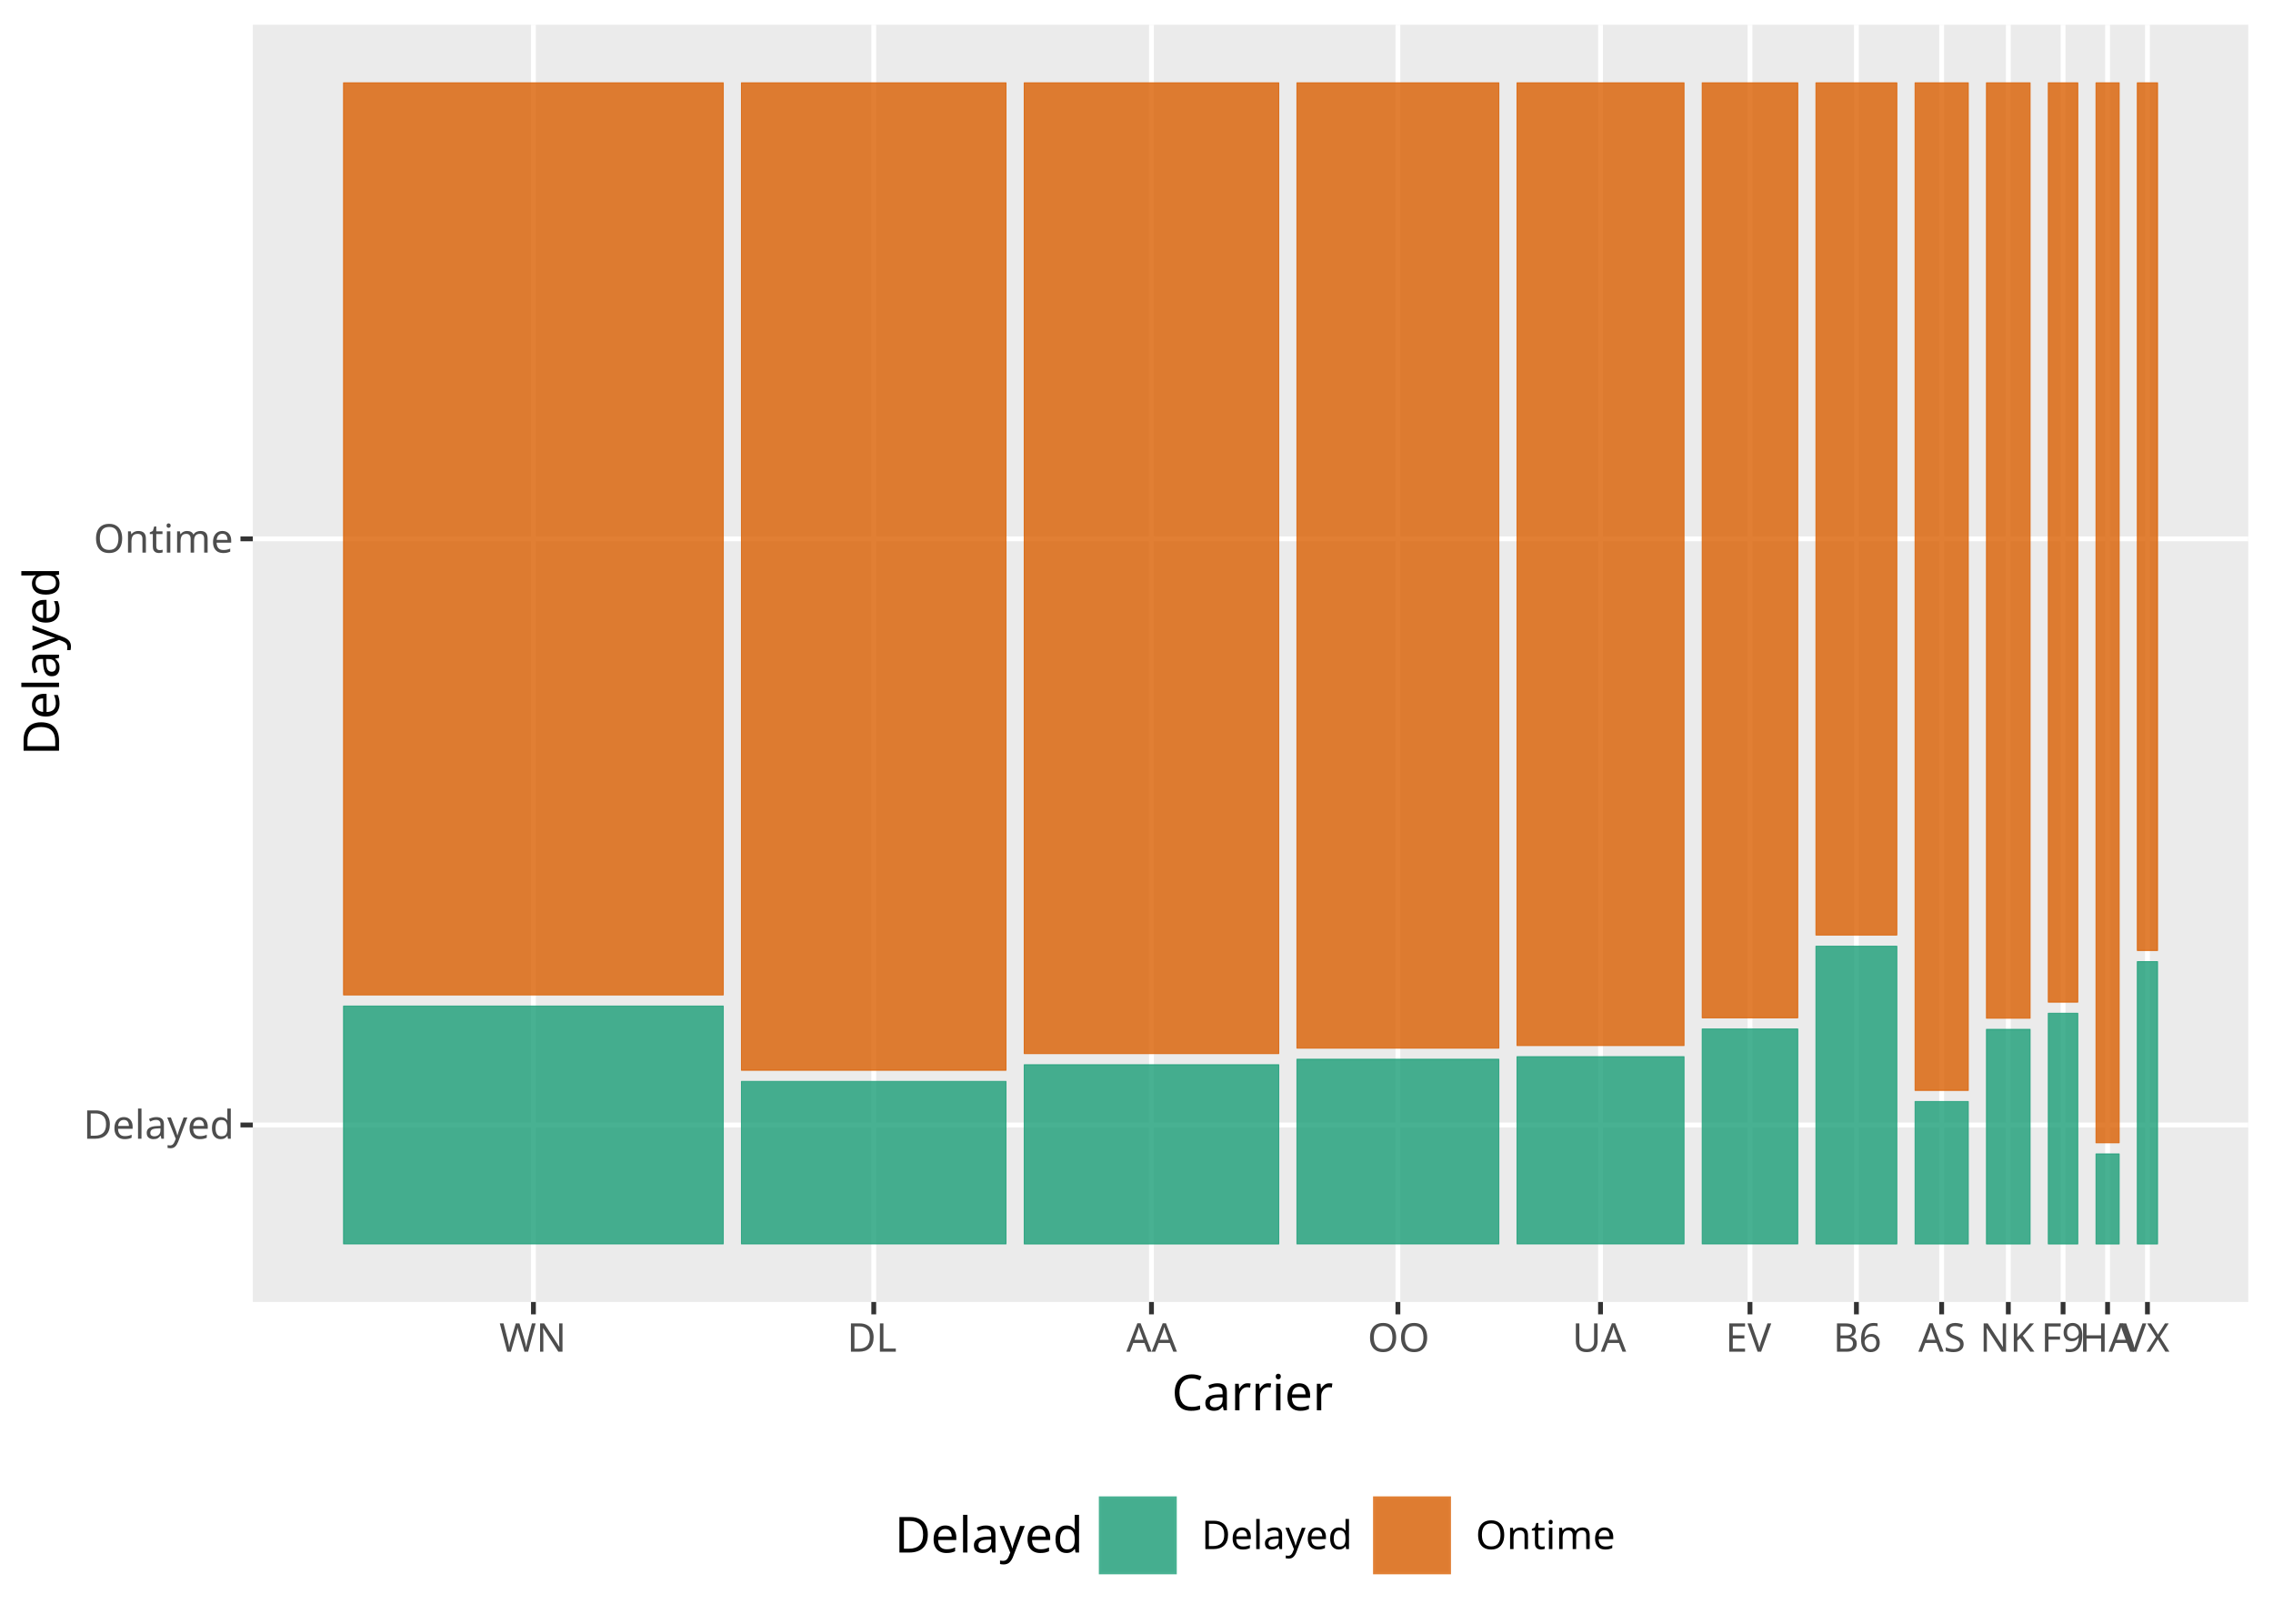
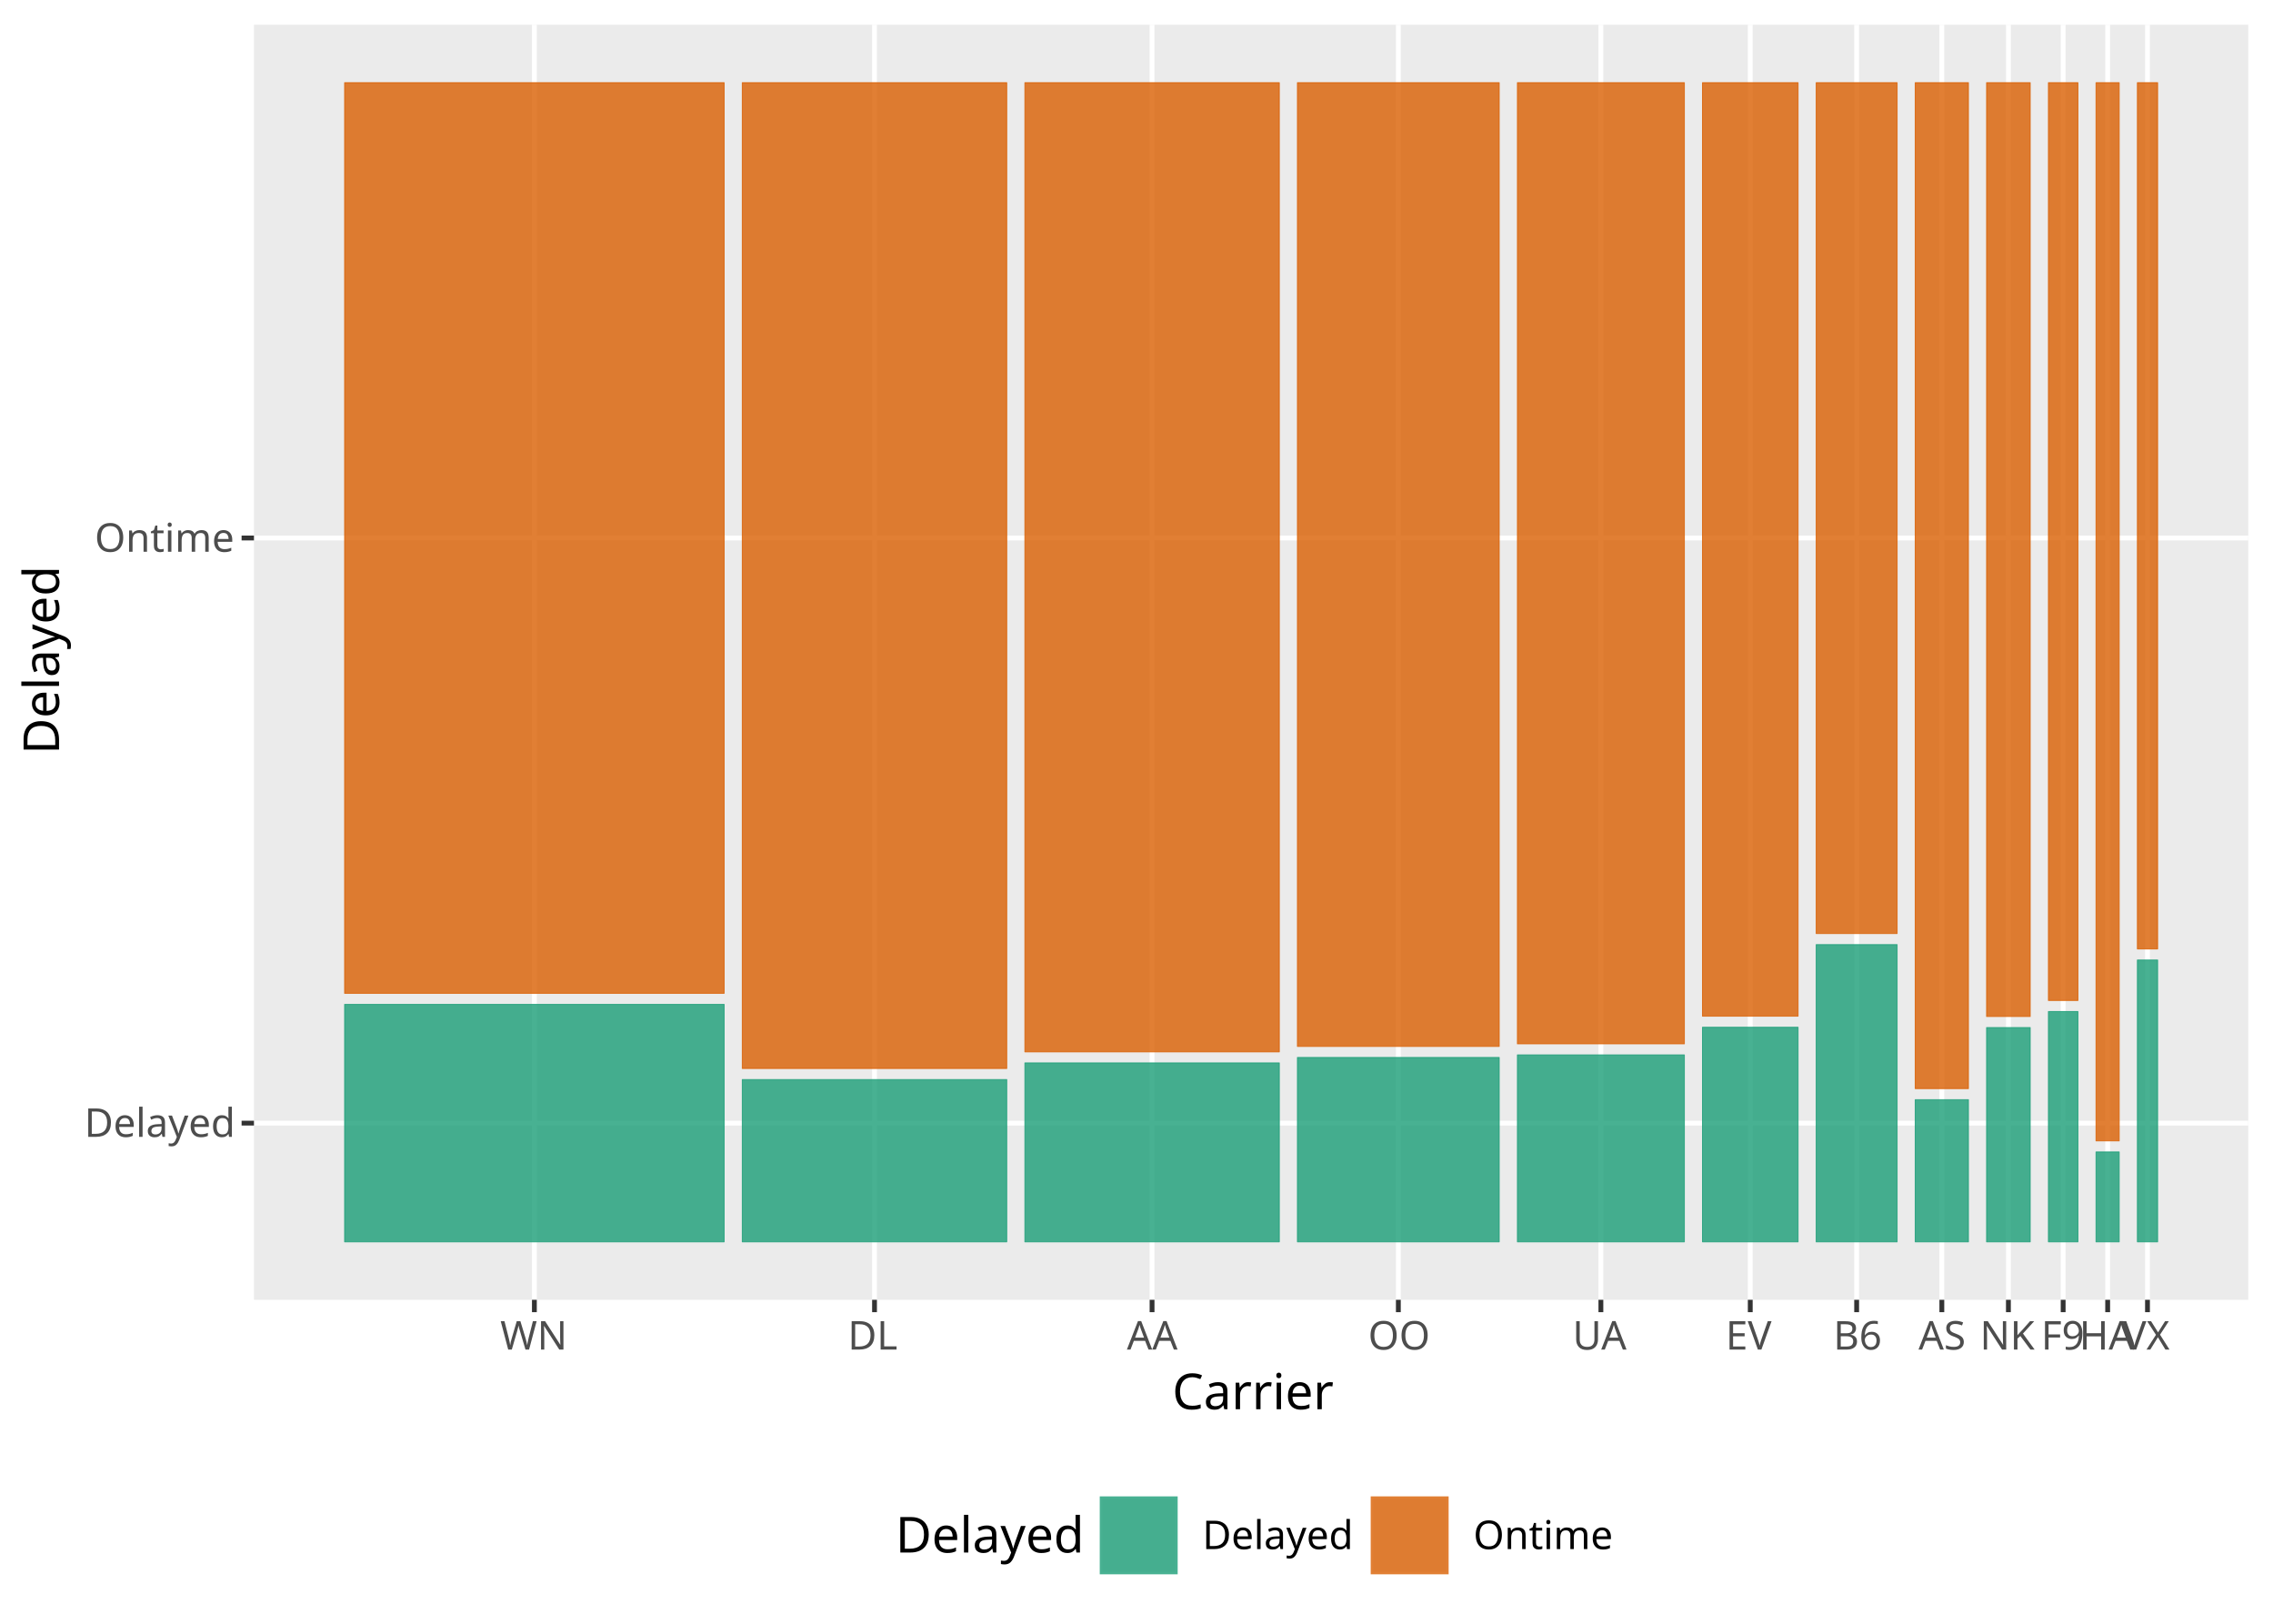
<svg xmlns="http://www.w3.org/2000/svg" viewBox="0 0 504.00 360.00">
  <defs>
    <style type="text/css">
    line, polyline, path, rect, circle {
      fill: none;
      stroke: #000000;
      stroke-linecap: round;
      stroke-linejoin: round;
      stroke-miterlimit: 10.00;
    }
  </style>
  </defs>
  <rect width="100%" height="100%" style="stroke: none; fill: #FFFFFF;" />
  <rect x="0.00" y="0.00" width="504.00" height="360.00" style="stroke-width: 1.07; stroke: #FFFFFF; fill: #FFFFFF;" />
  <defs>
-     <clipPath id="cpNTYuMDYzMXw0OTguNTIxfDI4OC42Njh8NS40Nzk0NQ==">
-       <rect x="56.06" y="5.48" width="442.46" height="283.19" />
+     <clipPath id="cpNTYuMzA1OXw0OTguNTIxfDI4OC4xODN8NS40Nzk0NQ==">
+       <rect x="56.31" y="5.48" width="442.21" height="282.70" />
    </clipPath>
  </defs>
-   <rect x="56.06" y="5.48" width="442.46" height="283.19" style="stroke-width: 1.07; stroke: none; fill: #EBEBEB;" clip-path="url(#cpNTYuMDYzMXw0OTguNTIxfDI4OC42Njh8NS40Nzk0NQ==)" />
-   <polyline points="56.06,249.42 498.52,249.42 " style="stroke-width: 1.07; stroke: #FFFFFF; stroke-linecap: butt;" clip-path="url(#cpNTYuMDYzMXw0OTguNTIxfDI4OC42Njh8NS40Nzk0NQ==)" />
-   <polyline points="56.06,119.47 498.52,119.47 " style="stroke-width: 1.07; stroke: #FFFFFF; stroke-linecap: butt;" clip-path="url(#cpNTYuMDYzMXw0OTguNTIxfDI4OC42Njh8NS40Nzk0NQ==)" />
-   <polyline points="118.28,288.67 118.28,5.48 " style="stroke-width: 1.07; stroke: #FFFFFF; stroke-linecap: butt;" clip-path="url(#cpNTYuMDYzMXw0OTguNTIxfDI4OC42Njh8NS40Nzk0NQ==)" />
-   <polyline points="193.74,288.67 193.74,5.48 " style="stroke-width: 1.07; stroke: #FFFFFF; stroke-linecap: butt;" clip-path="url(#cpNTYuMDYzMXw0OTguNTIxfDI4OC42Njh8NS40Nzk0NQ==)" />
-   <polyline points="255.32,288.67 255.32,5.48 " style="stroke-width: 1.07; stroke: #FFFFFF; stroke-linecap: butt;" clip-path="url(#cpNTYuMDYzMXw0OTguNTIxfDI4OC42Njh8NS40Nzk0NQ==)" />
-   <polyline points="309.96,288.67 309.96,5.48 " style="stroke-width: 1.07; stroke: #FFFFFF; stroke-linecap: butt;" clip-path="url(#cpNTYuMDYzMXw0OTguNTIxfDI4OC42Njh8NS40Nzk0NQ==)" />
-   <polyline points="354.89,288.67 354.89,5.48 " style="stroke-width: 1.07; stroke: #FFFFFF; stroke-linecap: butt;" clip-path="url(#cpNTYuMDYzMXw0OTguNTIxfDI4OC42Njh8NS40Nzk0NQ==)" />
-   <polyline points="388.03,288.67 388.03,5.48 " style="stroke-width: 1.07; stroke: #FFFFFF; stroke-linecap: butt;" clip-path="url(#cpNTYuMDYzMXw0OTguNTIxfDI4OC42Njh8NS40Nzk0NQ==)" />
-   <polyline points="411.63,288.67 411.63,5.48 " style="stroke-width: 1.07; stroke: #FFFFFF; stroke-linecap: butt;" clip-path="url(#cpNTYuMDYzMXw0OTguNTIxfDI4OC42Njh8NS40Nzk0NQ==)" />
-   <polyline points="430.53,288.67 430.53,5.48 " style="stroke-width: 1.07; stroke: #FFFFFF; stroke-linecap: butt;" clip-path="url(#cpNTYuMDYzMXw0OTguNTIxfDI4OC42Njh8NS40Nzk0NQ==)" />
-   <polyline points="445.31,288.67 445.31,5.48 " style="stroke-width: 1.07; stroke: #FFFFFF; stroke-linecap: butt;" clip-path="url(#cpNTYuMDYzMXw0OTguNTIxfDI4OC42Njh8NS40Nzk0NQ==)" />
-   <polyline points="457.45,288.67 457.45,5.48 " style="stroke-width: 1.07; stroke: #FFFFFF; stroke-linecap: butt;" clip-path="url(#cpNTYuMDYzMXw0OTguNTIxfDI4OC42Njh8NS40Nzk0NQ==)" />
-   <polyline points="467.32,288.67 467.32,5.48 " style="stroke-width: 1.07; stroke: #FFFFFF; stroke-linecap: butt;" clip-path="url(#cpNTYuMDYzMXw0OTguNTIxfDI4OC42Njh8NS40Nzk0NQ==)" />
-   <polyline points="476.16,288.67 476.16,5.48 " style="stroke-width: 1.07; stroke: #FFFFFF; stroke-linecap: butt;" clip-path="url(#cpNTYuMDYzMXw0OTguNTIxfDI4OC42Njh8NS40Nzk0NQ==)" />
-   <rect x="76.17" y="223.05" width="84.21" height="52.74" style="stroke-width: 0.21; stroke: #1B9E77; stroke-opacity: 0.80; stroke-linecap: butt; fill: #1B9E77; fill-opacity: 0.80;" clip-path="url(#cpNTYuMDYzMXw0OTguNTIxfDI4OC42Njh8NS40Nzk0NQ==)" />
-   <rect x="76.17" y="18.35" width="84.21" height="202.25" style="stroke-width: 0.21; stroke: #D95F02; stroke-opacity: 0.80; stroke-linecap: butt; fill: #D95F02; fill-opacity: 0.80;" clip-path="url(#cpNTYuMDYzMXw0OTguNTIxfDI4OC42Njh8NS40Nzk0NQ==)" />
-   <rect x="164.40" y="239.75" width="58.67" height="36.04" style="stroke-width: 0.21; stroke: #1B9E77; stroke-opacity: 0.80; stroke-linecap: butt; fill: #1B9E77; fill-opacity: 0.80;" clip-path="url(#cpNTYuMDYzMXw0OTguNTIxfDI4OC42Njh8NS40Nzk0NQ==)" />
-   <rect x="164.40" y="18.35" width="58.67" height="218.95" style="stroke-width: 0.21; stroke: #D95F02; stroke-opacity: 0.80; stroke-linecap: butt; fill: #D95F02; fill-opacity: 0.80;" clip-path="url(#cpNTYuMDYzMXw0OTguNTIxfDI4OC42Njh8NS40Nzk0NQ==)" />
-   <rect x="227.10" y="236.06" width="56.45" height="39.74" style="stroke-width: 0.21; stroke: #1B9E77; stroke-opacity: 0.80; stroke-linecap: butt; fill: #1B9E77; fill-opacity: 0.80;" clip-path="url(#cpNTYuMDYzMXw0OTguNTIxfDI4OC42Njh8NS40Nzk0NQ==)" />
-   <rect x="227.10" y="18.35" width="56.45" height="215.25" style="stroke-width: 0.21; stroke: #D95F02; stroke-opacity: 0.80; stroke-linecap: butt; fill: #D95F02; fill-opacity: 0.80;" clip-path="url(#cpNTYuMDYzMXw0OTguNTIxfDI4OC42Njh8NS40Nzk0NQ==)" />
-   <rect x="287.57" y="234.84" width="44.78" height="40.95" style="stroke-width: 0.21; stroke: #1B9E77; stroke-opacity: 0.80; stroke-linecap: butt; fill: #1B9E77; fill-opacity: 0.80;" clip-path="url(#cpNTYuMDYzMXw0OTguNTIxfDI4OC42Njh8NS40Nzk0NQ==)" />
-   <rect x="287.57" y="18.35" width="44.78" height="214.04" style="stroke-width: 0.21; stroke: #D95F02; stroke-opacity: 0.80; stroke-linecap: butt; fill: #D95F02; fill-opacity: 0.80;" clip-path="url(#cpNTYuMDYzMXw0OTguNTIxfDI4OC42Njh8NS40Nzk0NQ==)" />
-   <rect x="336.37" y="234.27" width="37.04" height="41.52" style="stroke-width: 0.21; stroke: #1B9E77; stroke-opacity: 0.80; stroke-linecap: butt; fill: #1B9E77; fill-opacity: 0.80;" clip-path="url(#cpNTYuMDYzMXw0OTguNTIxfDI4OC42Njh8NS40Nzk0NQ==)" />
-   <rect x="336.37" y="18.35" width="37.04" height="213.47" style="stroke-width: 0.21; stroke: #D95F02; stroke-opacity: 0.80; stroke-linecap: butt; fill: #D95F02; fill-opacity: 0.80;" clip-path="url(#cpNTYuMDYzMXw0OTguNTIxfDI4OC42Njh8NS40Nzk0NQ==)" />
-   <rect x="377.43" y="228.13" width="21.20" height="47.66" style="stroke-width: 0.21; stroke: #1B9E77; stroke-opacity: 0.80; stroke-linecap: butt; fill: #1B9E77; fill-opacity: 0.80;" clip-path="url(#cpNTYuMDYzMXw0OTguNTIxfDI4OC42Njh8NS40Nzk0NQ==)" />
-   <rect x="377.43" y="18.35" width="21.20" height="207.32" style="stroke-width: 0.21; stroke: #D95F02; stroke-opacity: 0.80; stroke-linecap: butt; fill: #D95F02; fill-opacity: 0.80;" clip-path="url(#cpNTYuMDYzMXw0OTguNTIxfDI4OC42Njh8NS40Nzk0NQ==)" />
-   <rect x="402.65" y="209.78" width="17.95" height="66.02" style="stroke-width: 0.21; stroke: #1B9E77; stroke-opacity: 0.80; stroke-linecap: butt; fill: #1B9E77; fill-opacity: 0.80;" clip-path="url(#cpNTYuMDYzMXw0OTguNTIxfDI4OC42Njh8NS40Nzk0NQ==)" />
-   <rect x="402.65" y="18.35" width="17.95" height="188.97" style="stroke-width: 0.21; stroke: #D95F02; stroke-opacity: 0.80; stroke-linecap: butt; fill: #D95F02; fill-opacity: 0.80;" clip-path="url(#cpNTYuMDYzMXw0OTguNTIxfDI4OC42Njh8NS40Nzk0NQ==)" />
-   <rect x="424.63" y="244.22" width="11.81" height="31.58" style="stroke-width: 0.21; stroke: #1B9E77; stroke-opacity: 0.80; stroke-linecap: butt; fill: #1B9E77; fill-opacity: 0.80;" clip-path="url(#cpNTYuMDYzMXw0OTguNTIxfDI4OC42Njh8NS40Nzk0NQ==)" />
-   <rect x="424.63" y="18.35" width="11.81" height="223.41" style="stroke-width: 0.21; stroke: #D95F02; stroke-opacity: 0.80; stroke-linecap: butt; fill: #D95F02; fill-opacity: 0.80;" clip-path="url(#cpNTYuMDYzMXw0OTguNTIxfDI4OC42Njh8NS40Nzk0NQ==)" />
-   <rect x="440.46" y="228.21" width="9.69" height="47.59" style="stroke-width: 0.21; stroke: #1B9E77; stroke-opacity: 0.80; stroke-linecap: butt; fill: #1B9E77; fill-opacity: 0.80;" clip-path="url(#cpNTYuMDYzMXw0OTguNTIxfDI4OC42Njh8NS40Nzk0NQ==)" />
-   <rect x="440.46" y="18.35" width="9.69" height="207.40" style="stroke-width: 0.21; stroke: #D95F02; stroke-opacity: 0.80; stroke-linecap: butt; fill: #D95F02; fill-opacity: 0.80;" clip-path="url(#cpNTYuMDYzMXw0OTguNTIxfDI4OC42Njh8NS40Nzk0NQ==)" />
-   <rect x="454.17" y="224.65" width="6.55" height="51.15" style="stroke-width: 0.21; stroke: #1B9E77; stroke-opacity: 0.80; stroke-linecap: butt; fill: #1B9E77; fill-opacity: 0.80;" clip-path="url(#cpNTYuMDYzMXw0OTguNTIxfDI4OC42Njh8NS40Nzk0NQ==)" />
-   <rect x="454.17" y="18.35" width="6.55" height="203.84" style="stroke-width: 0.21; stroke: #D95F02; stroke-opacity: 0.80; stroke-linecap: butt; fill: #D95F02; fill-opacity: 0.80;" clip-path="url(#cpNTYuMDYzMXw0OTguNTIxfDI4OC42Njh8NS40Nzk0NQ==)" />
-   <rect x="464.75" y="255.83" width="5.15" height="19.97" style="stroke-width: 0.21; stroke: #1B9E77; stroke-opacity: 0.80; stroke-linecap: butt; fill: #1B9E77; fill-opacity: 0.80;" clip-path="url(#cpNTYuMDYzMXw0OTguNTIxfDI4OC42Njh8NS40Nzk0NQ==)" />
-   <rect x="464.75" y="18.35" width="5.15" height="235.02" style="stroke-width: 0.21; stroke: #D95F02; stroke-opacity: 0.80; stroke-linecap: butt; fill: #D95F02; fill-opacity: 0.80;" clip-path="url(#cpNTYuMDYzMXw0OTguNTIxfDI4OC42Njh8NS40Nzk0NQ==)" />
-   <rect x="473.91" y="213.20" width="4.50" height="62.60" style="stroke-width: 0.21; stroke: #1B9E77; stroke-opacity: 0.80; stroke-linecap: butt; fill: #1B9E77; fill-opacity: 0.80;" clip-path="url(#cpNTYuMDYzMXw0OTguNTIxfDI4OC42Njh8NS40Nzk0NQ==)" />
-   <rect x="473.91" y="18.35" width="4.50" height="192.39" style="stroke-width: 0.21; stroke: #D95F02; stroke-opacity: 0.80; stroke-linecap: butt; fill: #D95F02; fill-opacity: 0.80;" clip-path="url(#cpNTYuMDYzMXw0OTguNTIxfDI4OC42Njh8NS40Nzk0NQ==)" />
+   <rect x="56.31" y="5.48" width="442.21" height="282.70" style="stroke-width: 1.07; stroke: none; fill: #EBEBEB;" clip-path="url(#cpNTYuMzA1OXw0OTguNTIxfDI4OC4xODN8NS40Nzk0NQ==)" />
+   <polyline points="56.31,249.01 498.52,249.01 " style="stroke-width: 1.07; stroke: #FFFFFF; stroke-linecap: butt;" clip-path="url(#cpNTYuMzA1OXw0OTguNTIxfDI4OC4xODN8NS40Nzk0NQ==)" />
+   <polyline points="56.31,119.28 498.52,119.28 " style="stroke-width: 1.07; stroke: #FFFFFF; stroke-linecap: butt;" clip-path="url(#cpNTYuMzA1OXw0OTguNTIxfDI4OC4xODN8NS40Nzk0NQ==)" />
+   <polyline points="118.49,288.18 118.49,5.48 " style="stroke-width: 1.07; stroke: #FFFFFF; stroke-linecap: butt;" clip-path="url(#cpNTYuMzA1OXw0OTguNTIxfDI4OC4xODN8NS40Nzk0NQ==)" />
+   <polyline points="193.91,288.18 193.91,5.48 " style="stroke-width: 1.07; stroke: #FFFFFF; stroke-linecap: butt;" clip-path="url(#cpNTYuMzA1OXw0OTguNTIxfDI4OC4xODN8NS40Nzk0NQ==)" />
+   <polyline points="255.45,288.18 255.45,5.48 " style="stroke-width: 1.07; stroke: #FFFFFF; stroke-linecap: butt;" clip-path="url(#cpNTYuMzA1OXw0OTguNTIxfDI4OC4xODN8NS40Nzk0NQ==)" />
+   <polyline points="310.06,288.18 310.06,5.48 " style="stroke-width: 1.07; stroke: #FFFFFF; stroke-linecap: butt;" clip-path="url(#cpNTYuMzA1OXw0OTguNTIxfDI4OC4xODN8NS40Nzk0NQ==)" />
+   <polyline points="354.97,288.18 354.97,5.48 " style="stroke-width: 1.07; stroke: #FFFFFF; stroke-linecap: butt;" clip-path="url(#cpNTYuMzA1OXw0OTguNTIxfDI4OC4xODN8NS40Nzk0NQ==)" />
+   <polyline points="388.09,288.18 388.09,5.48 " style="stroke-width: 1.07; stroke: #FFFFFF; stroke-linecap: butt;" clip-path="url(#cpNTYuMzA1OXw0OTguNTIxfDI4OC4xODN8NS40Nzk0NQ==)" />
+   <polyline points="411.68,288.18 411.68,5.48 " style="stroke-width: 1.07; stroke: #FFFFFF; stroke-linecap: butt;" clip-path="url(#cpNTYuMzA1OXw0OTguNTIxfDI4OC4xODN8NS40Nzk0NQ==)" />
+   <polyline points="430.57,288.18 430.57,5.48 " style="stroke-width: 1.07; stroke: #FFFFFF; stroke-linecap: butt;" clip-path="url(#cpNTYuMzA1OXw0OTguNTIxfDI4OC4xODN8NS40Nzk0NQ==)" />
+   <polyline points="445.33,288.18 445.33,5.48 " style="stroke-width: 1.07; stroke: #FFFFFF; stroke-linecap: butt;" clip-path="url(#cpNTYuMzA1OXw0OTguNTIxfDI4OC4xODN8NS40Nzk0NQ==)" />
+   <polyline points="457.47,288.18 457.47,5.48 " style="stroke-width: 1.07; stroke: #FFFFFF; stroke-linecap: butt;" clip-path="url(#cpNTYuMzA1OXw0OTguNTIxfDI4OC4xODN8NS40Nzk0NQ==)" />
+   <polyline points="467.34,288.18 467.34,5.48 " style="stroke-width: 1.07; stroke: #FFFFFF; stroke-linecap: butt;" clip-path="url(#cpNTYuMzA1OXw0OTguNTIxfDI4OC4xODN8NS40Nzk0NQ==)" />
+   <polyline points="476.17,288.18 476.17,5.48 " style="stroke-width: 1.07; stroke: #FFFFFF; stroke-linecap: butt;" clip-path="url(#cpNTYuMzA1OXw0OTguNTIxfDI4OC4xODN8NS40Nzk0NQ==)" />
+   <rect x="76.41" y="222.68" width="84.16" height="52.65" style="stroke-width: 0.21; stroke: #1B9E77; stroke-opacity: 0.80; stroke-linecap: butt; fill: #1B9E77; fill-opacity: 0.80;" clip-path="url(#cpNTYuMzA1OXw0OTguNTIxfDI4OC4xODN8NS40Nzk0NQ==)" />
+   <rect x="76.41" y="18.33" width="84.16" height="201.90" style="stroke-width: 0.21; stroke: #D95F02; stroke-opacity: 0.80; stroke-linecap: butt; fill: #D95F02; fill-opacity: 0.80;" clip-path="url(#cpNTYuMzA1OXw0OTguNTIxfDI4OC4xODN8NS40Nzk0NQ==)" />
+   <rect x="164.59" y="239.35" width="58.64" height="35.98" style="stroke-width: 0.21; stroke: #1B9E77; stroke-opacity: 0.80; stroke-linecap: butt; fill: #1B9E77; fill-opacity: 0.80;" clip-path="url(#cpNTYuMzA1OXw0OTguNTIxfDI4OC4xODN8NS40Nzk0NQ==)" />
+   <rect x="164.59" y="18.33" width="58.64" height="218.57" style="stroke-width: 0.21; stroke: #D95F02; stroke-opacity: 0.80; stroke-linecap: butt; fill: #D95F02; fill-opacity: 0.80;" clip-path="url(#cpNTYuMzA1OXw0OTguNTIxfDI4OC4xODN8NS40Nzk0NQ==)" />
+   <rect x="227.25" y="235.66" width="56.42" height="39.67" style="stroke-width: 0.21; stroke: #1B9E77; stroke-opacity: 0.80; stroke-linecap: butt; fill: #1B9E77; fill-opacity: 0.80;" clip-path="url(#cpNTYuMzA1OXw0OTguNTIxfDI4OC4xODN8NS40Nzk0NQ==)" />
+   <rect x="227.25" y="18.33" width="56.42" height="214.88" style="stroke-width: 0.21; stroke: #D95F02; stroke-opacity: 0.80; stroke-linecap: butt; fill: #D95F02; fill-opacity: 0.80;" clip-path="url(#cpNTYuMzA1OXw0OTguNTIxfDI4OC4xODN8NS40Nzk0NQ==)" />
+   <rect x="287.68" y="234.45" width="44.75" height="40.88" style="stroke-width: 0.21; stroke: #1B9E77; stroke-opacity: 0.80; stroke-linecap: butt; fill: #1B9E77; fill-opacity: 0.80;" clip-path="url(#cpNTYuMzA1OXw0OTguNTIxfDI4OC4xODN8NS40Nzk0NQ==)" />
+   <rect x="287.68" y="18.33" width="44.75" height="213.67" style="stroke-width: 0.21; stroke: #D95F02; stroke-opacity: 0.80; stroke-linecap: butt; fill: #D95F02; fill-opacity: 0.80;" clip-path="url(#cpNTYuMzA1OXw0OTguNTIxfDI4OC4xODN8NS40Nzk0NQ==)" />
+   <rect x="336.46" y="233.88" width="37.02" height="41.45" style="stroke-width: 0.21; stroke: #1B9E77; stroke-opacity: 0.80; stroke-linecap: butt; fill: #1B9E77; fill-opacity: 0.80;" clip-path="url(#cpNTYuMzA1OXw0OTguNTIxfDI4OC4xODN8NS40Nzk0NQ==)" />
+   <rect x="336.46" y="18.33" width="37.02" height="213.10" style="stroke-width: 0.21; stroke: #D95F02; stroke-opacity: 0.80; stroke-linecap: butt; fill: #D95F02; fill-opacity: 0.80;" clip-path="url(#cpNTYuMzA1OXw0OTguNTIxfDI4OC4xODN8NS40Nzk0NQ==)" />
+   <rect x="377.50" y="227.75" width="21.19" height="47.58" style="stroke-width: 0.21; stroke: #1B9E77; stroke-opacity: 0.80; stroke-linecap: butt; fill: #1B9E77; fill-opacity: 0.80;" clip-path="url(#cpNTYuMzA1OXw0OTguNTIxfDI4OC4xODN8NS40Nzk0NQ==)" />
+   <rect x="377.50" y="18.33" width="21.19" height="206.97" style="stroke-width: 0.21; stroke: #D95F02; stroke-opacity: 0.80; stroke-linecap: butt; fill: #D95F02; fill-opacity: 0.80;" clip-path="url(#cpNTYuMzA1OXw0OTguNTIxfDI4OC4xODN8NS40Nzk0NQ==)" />
+   <rect x="402.71" y="209.43" width="17.94" height="65.91" style="stroke-width: 0.21; stroke: #1B9E77; stroke-opacity: 0.80; stroke-linecap: butt; fill: #1B9E77; fill-opacity: 0.80;" clip-path="url(#cpNTYuMzA1OXw0OTguNTIxfDI4OC4xODN8NS40Nzk0NQ==)" />
+   <rect x="402.71" y="18.33" width="17.94" height="188.65" style="stroke-width: 0.21; stroke: #D95F02; stroke-opacity: 0.80; stroke-linecap: butt; fill: #D95F02; fill-opacity: 0.80;" clip-path="url(#cpNTYuMzA1OXw0OTguNTIxfDI4OC4xODN8NS40Nzk0NQ==)" />
+   <rect x="424.67" y="243.81" width="11.80" height="31.52" style="stroke-width: 0.21; stroke: #1B9E77; stroke-opacity: 0.80; stroke-linecap: butt; fill: #1B9E77; fill-opacity: 0.80;" clip-path="url(#cpNTYuMzA1OXw0OTguNTIxfDI4OC4xODN8NS40Nzk0NQ==)" />
+   <rect x="424.67" y="18.33" width="11.80" height="223.03" style="stroke-width: 0.21; stroke: #D95F02; stroke-opacity: 0.80; stroke-linecap: butt; fill: #D95F02; fill-opacity: 0.80;" clip-path="url(#cpNTYuMzA1OXw0OTguNTIxfDI4OC4xODN8NS40Nzk0NQ==)" />
+   <rect x="440.49" y="227.82" width="9.68" height="47.51" style="stroke-width: 0.21; stroke: #1B9E77; stroke-opacity: 0.80; stroke-linecap: butt; fill: #1B9E77; fill-opacity: 0.80;" clip-path="url(#cpNTYuMzA1OXw0OTguNTIxfDI4OC4xODN8NS40Nzk0NQ==)" />
+   <rect x="440.49" y="18.33" width="9.68" height="207.04" style="stroke-width: 0.21; stroke: #D95F02; stroke-opacity: 0.80; stroke-linecap: butt; fill: #D95F02; fill-opacity: 0.80;" clip-path="url(#cpNTYuMzA1OXw0OTguNTIxfDI4OC4xODN8NS40Nzk0NQ==)" />
+   <rect x="454.20" y="224.27" width="6.55" height="51.06" style="stroke-width: 0.21; stroke: #1B9E77; stroke-opacity: 0.80; stroke-linecap: butt; fill: #1B9E77; fill-opacity: 0.80;" clip-path="url(#cpNTYuMzA1OXw0OTguNTIxfDI4OC4xODN8NS40Nzk0NQ==)" />
+   <rect x="454.20" y="18.33" width="6.55" height="203.49" style="stroke-width: 0.21; stroke: #D95F02; stroke-opacity: 0.80; stroke-linecap: butt; fill: #D95F02; fill-opacity: 0.80;" clip-path="url(#cpNTYuMzA1OXw0OTguNTIxfDI4OC4xODN8NS40Nzk0NQ==)" />
+   <rect x="464.76" y="255.40" width="5.14" height="19.94" style="stroke-width: 0.21; stroke: #1B9E77; stroke-opacity: 0.80; stroke-linecap: butt; fill: #1B9E77; fill-opacity: 0.80;" clip-path="url(#cpNTYuMzA1OXw0OTguNTIxfDI4OC4xODN8NS40Nzk0NQ==)" />
+   <rect x="464.76" y="18.33" width="5.14" height="234.62" style="stroke-width: 0.21; stroke: #D95F02; stroke-opacity: 0.80; stroke-linecap: butt; fill: #D95F02; fill-opacity: 0.80;" clip-path="url(#cpNTYuMzA1OXw0OTguNTIxfDI4OC4xODN8NS40Nzk0NQ==)" />
+   <rect x="473.93" y="212.84" width="4.49" height="62.49" style="stroke-width: 0.21; stroke: #1B9E77; stroke-opacity: 0.80; stroke-linecap: butt; fill: #1B9E77; fill-opacity: 0.80;" clip-path="url(#cpNTYuMzA1OXw0OTguNTIxfDI4OC4xODN8NS40Nzk0NQ==)" />
+   <rect x="473.93" y="18.33" width="4.49" height="192.06" style="stroke-width: 0.21; stroke: #D95F02; stroke-opacity: 0.80; stroke-linecap: butt; fill: #D95F02; fill-opacity: 0.80;" clip-path="url(#cpNTYuMzA1OXw0OTguNTIxfDI4OC4xODN8NS40Nzk0NQ==)" />
  <defs>
    <clipPath id="cpMHw1MDR8MzYwfDA=">
      <rect x="0.00" y="0.00" width="504.00" height="360.00" />
    </clipPath>
  </defs>
  <g clip-path="url(#cpMHw1MDR8MzYwfDA=)">
-     <text x="18.47" y="252.47" style="font-size: 8.80px; fill: #4D4D4D; font-family: Utopia;" textLength="32.66px" lengthAdjust="spacingAndGlyphs">Delayed</text>
+     <text x="18.71" y="252.05" style="font-size: 8.80px; fill: #4D4D4D; font-family: Utopia;" textLength="32.66px" lengthAdjust="spacingAndGlyphs">Delayed</text>
  </g>
  <g clip-path="url(#cpMHw1MDR8MzYwfDA=)">
-     <text x="20.76" y="122.52" style="font-size: 8.80px; fill: #4D4D4D; font-family: Utopia;" textLength="30.38px" lengthAdjust="spacingAndGlyphs">Ontime</text>
+     <text x="21.00" y="122.33" style="font-size: 8.80px; fill: #4D4D4D; font-family: Utopia;" textLength="30.38px" lengthAdjust="spacingAndGlyphs">Ontime</text>
  </g>
-   <polyline points="53.32,249.42 56.06,249.42 " style="stroke-width: 1.07; stroke: #333333; stroke-linecap: butt;" clip-path="url(#cpMHw1MDR8MzYwfDA=)" />
-   <polyline points="53.32,119.47 56.06,119.47 " style="stroke-width: 1.07; stroke: #333333; stroke-linecap: butt;" clip-path="url(#cpMHw1MDR8MzYwfDA=)" />
-   <polyline points="118.28,291.41 118.28,288.67 " style="stroke-width: 1.07; stroke: #333333; stroke-linecap: butt;" clip-path="url(#cpMHw1MDR8MzYwfDA=)" />
-   <polyline points="193.74,291.41 193.74,288.67 " style="stroke-width: 1.07; stroke: #333333; stroke-linecap: butt;" clip-path="url(#cpMHw1MDR8MzYwfDA=)" />
-   <polyline points="255.32,291.41 255.32,288.67 " style="stroke-width: 1.07; stroke: #333333; stroke-linecap: butt;" clip-path="url(#cpMHw1MDR8MzYwfDA=)" />
-   <polyline points="309.96,291.41 309.96,288.67 " style="stroke-width: 1.07; stroke: #333333; stroke-linecap: butt;" clip-path="url(#cpMHw1MDR8MzYwfDA=)" />
-   <polyline points="354.89,291.41 354.89,288.67 " style="stroke-width: 1.07; stroke: #333333; stroke-linecap: butt;" clip-path="url(#cpMHw1MDR8MzYwfDA=)" />
-   <polyline points="388.03,291.41 388.03,288.67 " style="stroke-width: 1.07; stroke: #333333; stroke-linecap: butt;" clip-path="url(#cpMHw1MDR8MzYwfDA=)" />
-   <polyline points="411.63,291.41 411.63,288.67 " style="stroke-width: 1.07; stroke: #333333; stroke-linecap: butt;" clip-path="url(#cpMHw1MDR8MzYwfDA=)" />
-   <polyline points="430.53,291.41 430.53,288.67 " style="stroke-width: 1.07; stroke: #333333; stroke-linecap: butt;" clip-path="url(#cpMHw1MDR8MzYwfDA=)" />
-   <polyline points="445.31,291.41 445.31,288.67 " style="stroke-width: 1.07; stroke: #333333; stroke-linecap: butt;" clip-path="url(#cpMHw1MDR8MzYwfDA=)" />
-   <polyline points="457.45,291.41 457.45,288.67 " style="stroke-width: 1.07; stroke: #333333; stroke-linecap: butt;" clip-path="url(#cpMHw1MDR8MzYwfDA=)" />
-   <polyline points="467.32,291.41 467.32,288.67 " style="stroke-width: 1.07; stroke: #333333; stroke-linecap: butt;" clip-path="url(#cpMHw1MDR8MzYwfDA=)" />
-   <polyline points="476.16,291.41 476.16,288.67 " style="stroke-width: 1.07; stroke: #333333; stroke-linecap: butt;" clip-path="url(#cpMHw1MDR8MzYwfDA=)" />
+   <polyline points="53.57,249.01 56.31,249.01 " style="stroke-width: 1.07; stroke: #333333; stroke-linecap: butt;" clip-path="url(#cpMHw1MDR8MzYwfDA=)" />
+   <polyline points="53.57,119.28 56.31,119.28 " style="stroke-width: 1.07; stroke: #333333; stroke-linecap: butt;" clip-path="url(#cpMHw1MDR8MzYwfDA=)" />
+   <polyline points="118.49,290.92 118.49,288.18 " style="stroke-width: 1.07; stroke: #333333; stroke-linecap: butt;" clip-path="url(#cpMHw1MDR8MzYwfDA=)" />
+   <polyline points="193.91,290.92 193.91,288.18 " style="stroke-width: 1.07; stroke: #333333; stroke-linecap: butt;" clip-path="url(#cpMHw1MDR8MzYwfDA=)" />
+   <polyline points="255.45,290.92 255.45,288.18 " style="stroke-width: 1.07; stroke: #333333; stroke-linecap: butt;" clip-path="url(#cpMHw1MDR8MzYwfDA=)" />
+   <polyline points="310.06,290.92 310.06,288.18 " style="stroke-width: 1.07; stroke: #333333; stroke-linecap: butt;" clip-path="url(#cpMHw1MDR8MzYwfDA=)" />
+   <polyline points="354.97,290.92 354.97,288.18 " style="stroke-width: 1.07; stroke: #333333; stroke-linecap: butt;" clip-path="url(#cpMHw1MDR8MzYwfDA=)" />
+   <polyline points="388.09,290.92 388.09,288.18 " style="stroke-width: 1.07; stroke: #333333; stroke-linecap: butt;" clip-path="url(#cpMHw1MDR8MzYwfDA=)" />
+   <polyline points="411.68,290.92 411.68,288.18 " style="stroke-width: 1.07; stroke: #333333; stroke-linecap: butt;" clip-path="url(#cpMHw1MDR8MzYwfDA=)" />
+   <polyline points="430.57,290.92 430.57,288.18 " style="stroke-width: 1.07; stroke: #333333; stroke-linecap: butt;" clip-path="url(#cpMHw1MDR8MzYwfDA=)" />
+   <polyline points="445.33,290.92 445.33,288.18 " style="stroke-width: 1.07; stroke: #333333; stroke-linecap: butt;" clip-path="url(#cpMHw1MDR8MzYwfDA=)" />
+   <polyline points="457.47,290.92 457.47,288.18 " style="stroke-width: 1.07; stroke: #333333; stroke-linecap: butt;" clip-path="url(#cpMHw1MDR8MzYwfDA=)" />
+   <polyline points="467.34,290.92 467.34,288.18 " style="stroke-width: 1.07; stroke: #333333; stroke-linecap: butt;" clip-path="url(#cpMHw1MDR8MzYwfDA=)" />
+   <polyline points="476.17,290.92 476.17,288.18 " style="stroke-width: 1.07; stroke: #333333; stroke-linecap: butt;" clip-path="url(#cpMHw1MDR8MzYwfDA=)" />
  <g clip-path="url(#cpMHw1MDR8MzYwfDA=)">
-     <text x="110.71" y="299.69" style="font-size: 8.80px; fill: #4D4D4D; font-family: Utopia;" textLength="15.13px" lengthAdjust="spacingAndGlyphs">WN</text>
+     <text x="110.92" y="299.21" style="font-size: 8.80px; fill: #4D4D4D; font-family: Utopia;" textLength="15.13px" lengthAdjust="spacingAndGlyphs">WN</text>
  </g>
  <g clip-path="url(#cpMHw1MDR8MzYwfDA=)">
-     <text x="187.82" y="299.69" style="font-size: 8.80px; fill: #4D4D4D; font-family: Utopia;" textLength="11.85px" lengthAdjust="spacingAndGlyphs">DL</text>
+     <text x="187.98" y="299.21" style="font-size: 8.80px; fill: #4D4D4D; font-family: Utopia;" textLength="11.85px" lengthAdjust="spacingAndGlyphs">DL</text>
  </g>
  <g clip-path="url(#cpMHw1MDR8MzYwfDA=)">
-     <text x="249.74" y="299.69" style="font-size: 8.80px; fill: #4D4D4D; font-family: Utopia;" textLength="11.17px" lengthAdjust="spacingAndGlyphs">AA</text>
+     <text x="249.87" y="299.21" style="font-size: 8.80px; fill: #4D4D4D; font-family: Utopia;" textLength="11.17px" lengthAdjust="spacingAndGlyphs">AA</text>
  </g>
  <g clip-path="url(#cpMHw1MDR8MzYwfDA=)">
-     <text x="303.25" y="299.69" style="font-size: 8.80px; fill: #4D4D4D; font-family: Utopia;" textLength="13.41px" lengthAdjust="spacingAndGlyphs">OO</text>
+     <text x="303.36" y="299.21" style="font-size: 8.80px; fill: #4D4D4D; font-family: Utopia;" textLength="13.41px" lengthAdjust="spacingAndGlyphs">OO</text>
  </g>
  <g clip-path="url(#cpMHw1MDR8MzYwfDA=)">
-     <text x="348.62" y="299.69" style="font-size: 8.80px; fill: #4D4D4D; font-family: Utopia;" textLength="12.54px" lengthAdjust="spacingAndGlyphs">UA</text>
+     <text x="348.70" y="299.21" style="font-size: 8.80px; fill: #4D4D4D; font-family: Utopia;" textLength="12.54px" lengthAdjust="spacingAndGlyphs">UA</text>
  </g>
  <g clip-path="url(#cpMHw1MDR8MzYwfDA=)">
-     <text x="382.58" y="299.69" style="font-size: 8.80px; fill: #4D4D4D; font-family: Utopia;" textLength="10.91px" lengthAdjust="spacingAndGlyphs">EV</text>
+     <text x="382.64" y="299.21" style="font-size: 8.80px; fill: #4D4D4D; font-family: Utopia;" textLength="10.91px" lengthAdjust="spacingAndGlyphs">EV</text>
  </g>
  <g clip-path="url(#cpMHw1MDR8MzYwfDA=)">
-     <text x="406.46" y="299.69" style="font-size: 8.80px; fill: #4D4D4D; font-family: Utopia;" textLength="10.35px" lengthAdjust="spacingAndGlyphs">B6</text>
+     <text x="406.51" y="299.21" style="font-size: 8.80px; fill: #4D4D4D; font-family: Utopia;" textLength="10.35px" lengthAdjust="spacingAndGlyphs">B6</text>
  </g>
  <g clip-path="url(#cpMHw1MDR8MzYwfDA=)">
-     <text x="425.36" y="299.69" style="font-size: 8.80px; fill: #4D4D4D; font-family: Utopia;" textLength="10.35px" lengthAdjust="spacingAndGlyphs">AS</text>
+     <text x="425.40" y="299.21" style="font-size: 8.80px; fill: #4D4D4D; font-family: Utopia;" textLength="10.35px" lengthAdjust="spacingAndGlyphs">AS</text>
  </g>
  <g clip-path="url(#cpMHw1MDR8MzYwfDA=)">
-     <text x="438.98" y="299.69" style="font-size: 8.80px; fill: #4D4D4D; font-family: Utopia;" textLength="12.65px" lengthAdjust="spacingAndGlyphs">NK</text>
+     <text x="439.01" y="299.21" style="font-size: 8.80px; fill: #4D4D4D; font-family: Utopia;" textLength="12.65px" lengthAdjust="spacingAndGlyphs">NK</text>
  </g>
  <g clip-path="url(#cpMHw1MDR8MzYwfDA=)">
-     <text x="452.57" y="299.69" style="font-size: 8.80px; fill: #4D4D4D; font-family: Utopia;" textLength="9.76px" lengthAdjust="spacingAndGlyphs">F9</text>
+     <text x="452.59" y="299.21" style="font-size: 8.80px; fill: #4D4D4D; font-family: Utopia;" textLength="9.76px" lengthAdjust="spacingAndGlyphs">F9</text>
  </g>
  <g clip-path="url(#cpMHw1MDR8MzYwfDA=)">
-     <text x="461.02" y="299.69" style="font-size: 8.80px; fill: #4D4D4D; font-family: Utopia;" textLength="12.61px" lengthAdjust="spacingAndGlyphs">HA</text>
+     <text x="461.03" y="299.21" style="font-size: 8.80px; fill: #4D4D4D; font-family: Utopia;" textLength="12.61px" lengthAdjust="spacingAndGlyphs">HA</text>
  </g>
  <g clip-path="url(#cpMHw1MDR8MzYwfDA=)">
-     <text x="470.63" y="299.69" style="font-size: 8.80px; fill: #4D4D4D; font-family: Utopia;" textLength="11.07px" lengthAdjust="spacingAndGlyphs">VX</text>
+     <text x="470.64" y="299.21" style="font-size: 8.80px; fill: #4D4D4D; font-family: Utopia;" textLength="11.07px" lengthAdjust="spacingAndGlyphs">VX</text>
  </g>
  <g clip-path="url(#cpMHw1MDR8MzYwfDA=)">
-     <text x="259.81" y="312.68" style="font-size: 11.00px; font-family: Utopia;" textLength="34.97px" lengthAdjust="spacingAndGlyphs">Carrier</text>
+     <text x="259.93" y="312.44" style="font-size: 11.00px; font-family: Utopia;" textLength="34.97px" lengthAdjust="spacingAndGlyphs">Carrier</text>
  </g>
  <g clip-path="url(#cpMHw1MDR8MzYwfDA=)">
-     <text transform="translate(13.09,167.50) rotate(-90)" style="font-size: 11.00px; font-family: Utopia;" textLength="40.84px" lengthAdjust="spacingAndGlyphs">Delayed</text>
+     <text transform="translate(13.09,167.25) rotate(-90)" style="font-size: 11.00px; font-family: Utopia;" textLength="40.84px" lengthAdjust="spacingAndGlyphs">Delayed</text>
  </g>
-   <rect x="192.89" y="326.28" width="168.80" height="28.24" style="stroke-width: 1.07; stroke: none; fill: #FFFFFF;" clip-path="url(#cpMHw1MDR8MzYwfDA=)" />
+   <rect x="193.09" y="326.28" width="168.65" height="28.24" style="stroke-width: 1.07; stroke: none; fill: #FFFFFF;" clip-path="url(#cpMHw1MDR8MzYwfDA=)" />
  <g clip-path="url(#cpMHw1MDR8MzYwfDA=)">
-     <text x="198.37" y="344.21" style="font-size: 11.00px; font-family: Utopia;" textLength="40.84px" lengthAdjust="spacingAndGlyphs">Delayed</text>
+     <text x="198.57" y="344.21" style="font-size: 11.00px; font-family: Utopia;" textLength="40.84px" lengthAdjust="spacingAndGlyphs">Delayed</text>
  </g>
-   <rect x="243.65" y="331.76" width="17.28" height="17.28" style="stroke-width: 1.07; stroke: #FFFFFF; fill: #F2F2F2;" clip-path="url(#cpMHw1MDR8MzYwfDA=)" />
-   <rect x="243.65" y="331.76" width="17.28" height="17.28" style="stroke-width: 0.75; stroke: none; fill: #1B9E77; fill-opacity: 0.80;" clip-path="url(#cpMHw1MDR8MzYwfDA=)" />
-   <rect x="304.45" y="331.76" width="17.28" height="17.28" style="stroke-width: 1.07; stroke: #FFFFFF; fill: #F2F2F2;" clip-path="url(#cpMHw1MDR8MzYwfDA=)" />
-   <rect x="304.45" y="331.76" width="17.28" height="17.28" style="stroke-width: 0.75; stroke: none; fill: #D95F02; fill-opacity: 0.80;" clip-path="url(#cpMHw1MDR8MzYwfDA=)" />
+   <rect x="243.85" y="331.76" width="17.28" height="17.28" style="stroke-width: 1.07; stroke: #FFFFFF; fill: #F2F2F2;" clip-path="url(#cpMHw1MDR8MzYwfDA=)" />
+   <rect x="243.85" y="331.76" width="17.28" height="17.28" style="stroke-width: 0.75; stroke: none; fill: #1B9E77; fill-opacity: 0.80;" clip-path="url(#cpMHw1MDR8MzYwfDA=)" />
+   <rect x="303.93" y="331.76" width="17.28" height="17.28" style="stroke-width: 1.07; stroke: #FFFFFF; fill: #F2F2F2;" clip-path="url(#cpMHw1MDR8MzYwfDA=)" />
+   <rect x="303.93" y="331.76" width="17.28" height="17.28" style="stroke-width: 0.75; stroke: none; fill: #D95F02; fill-opacity: 0.80;" clip-path="url(#cpMHw1MDR8MzYwfDA=)" />
  <g clip-path="url(#cpMHw1MDR8MzYwfDA=)">
-     <text x="266.41" y="343.45" style="font-size: 8.80px; font-family: Utopia;" textLength="32.66px" lengthAdjust="spacingAndGlyphs">Delayed</text>
+     <text x="266.61" y="343.45" style="font-size: 8.80px; font-family: Utopia;" textLength="32.66px" lengthAdjust="spacingAndGlyphs">Delayed</text>
  </g>
  <g clip-path="url(#cpMHw1MDR8MzYwfDA=)">
-     <text x="327.21" y="343.45" style="font-size: 8.80px; font-family: Utopia;" textLength="30.38px" lengthAdjust="spacingAndGlyphs">Ontime</text>
+     <text x="326.69" y="343.45" style="font-size: 8.80px; font-family: Utopia;" textLength="30.38px" lengthAdjust="spacingAndGlyphs">Ontime</text>
  </g>
</svg>
